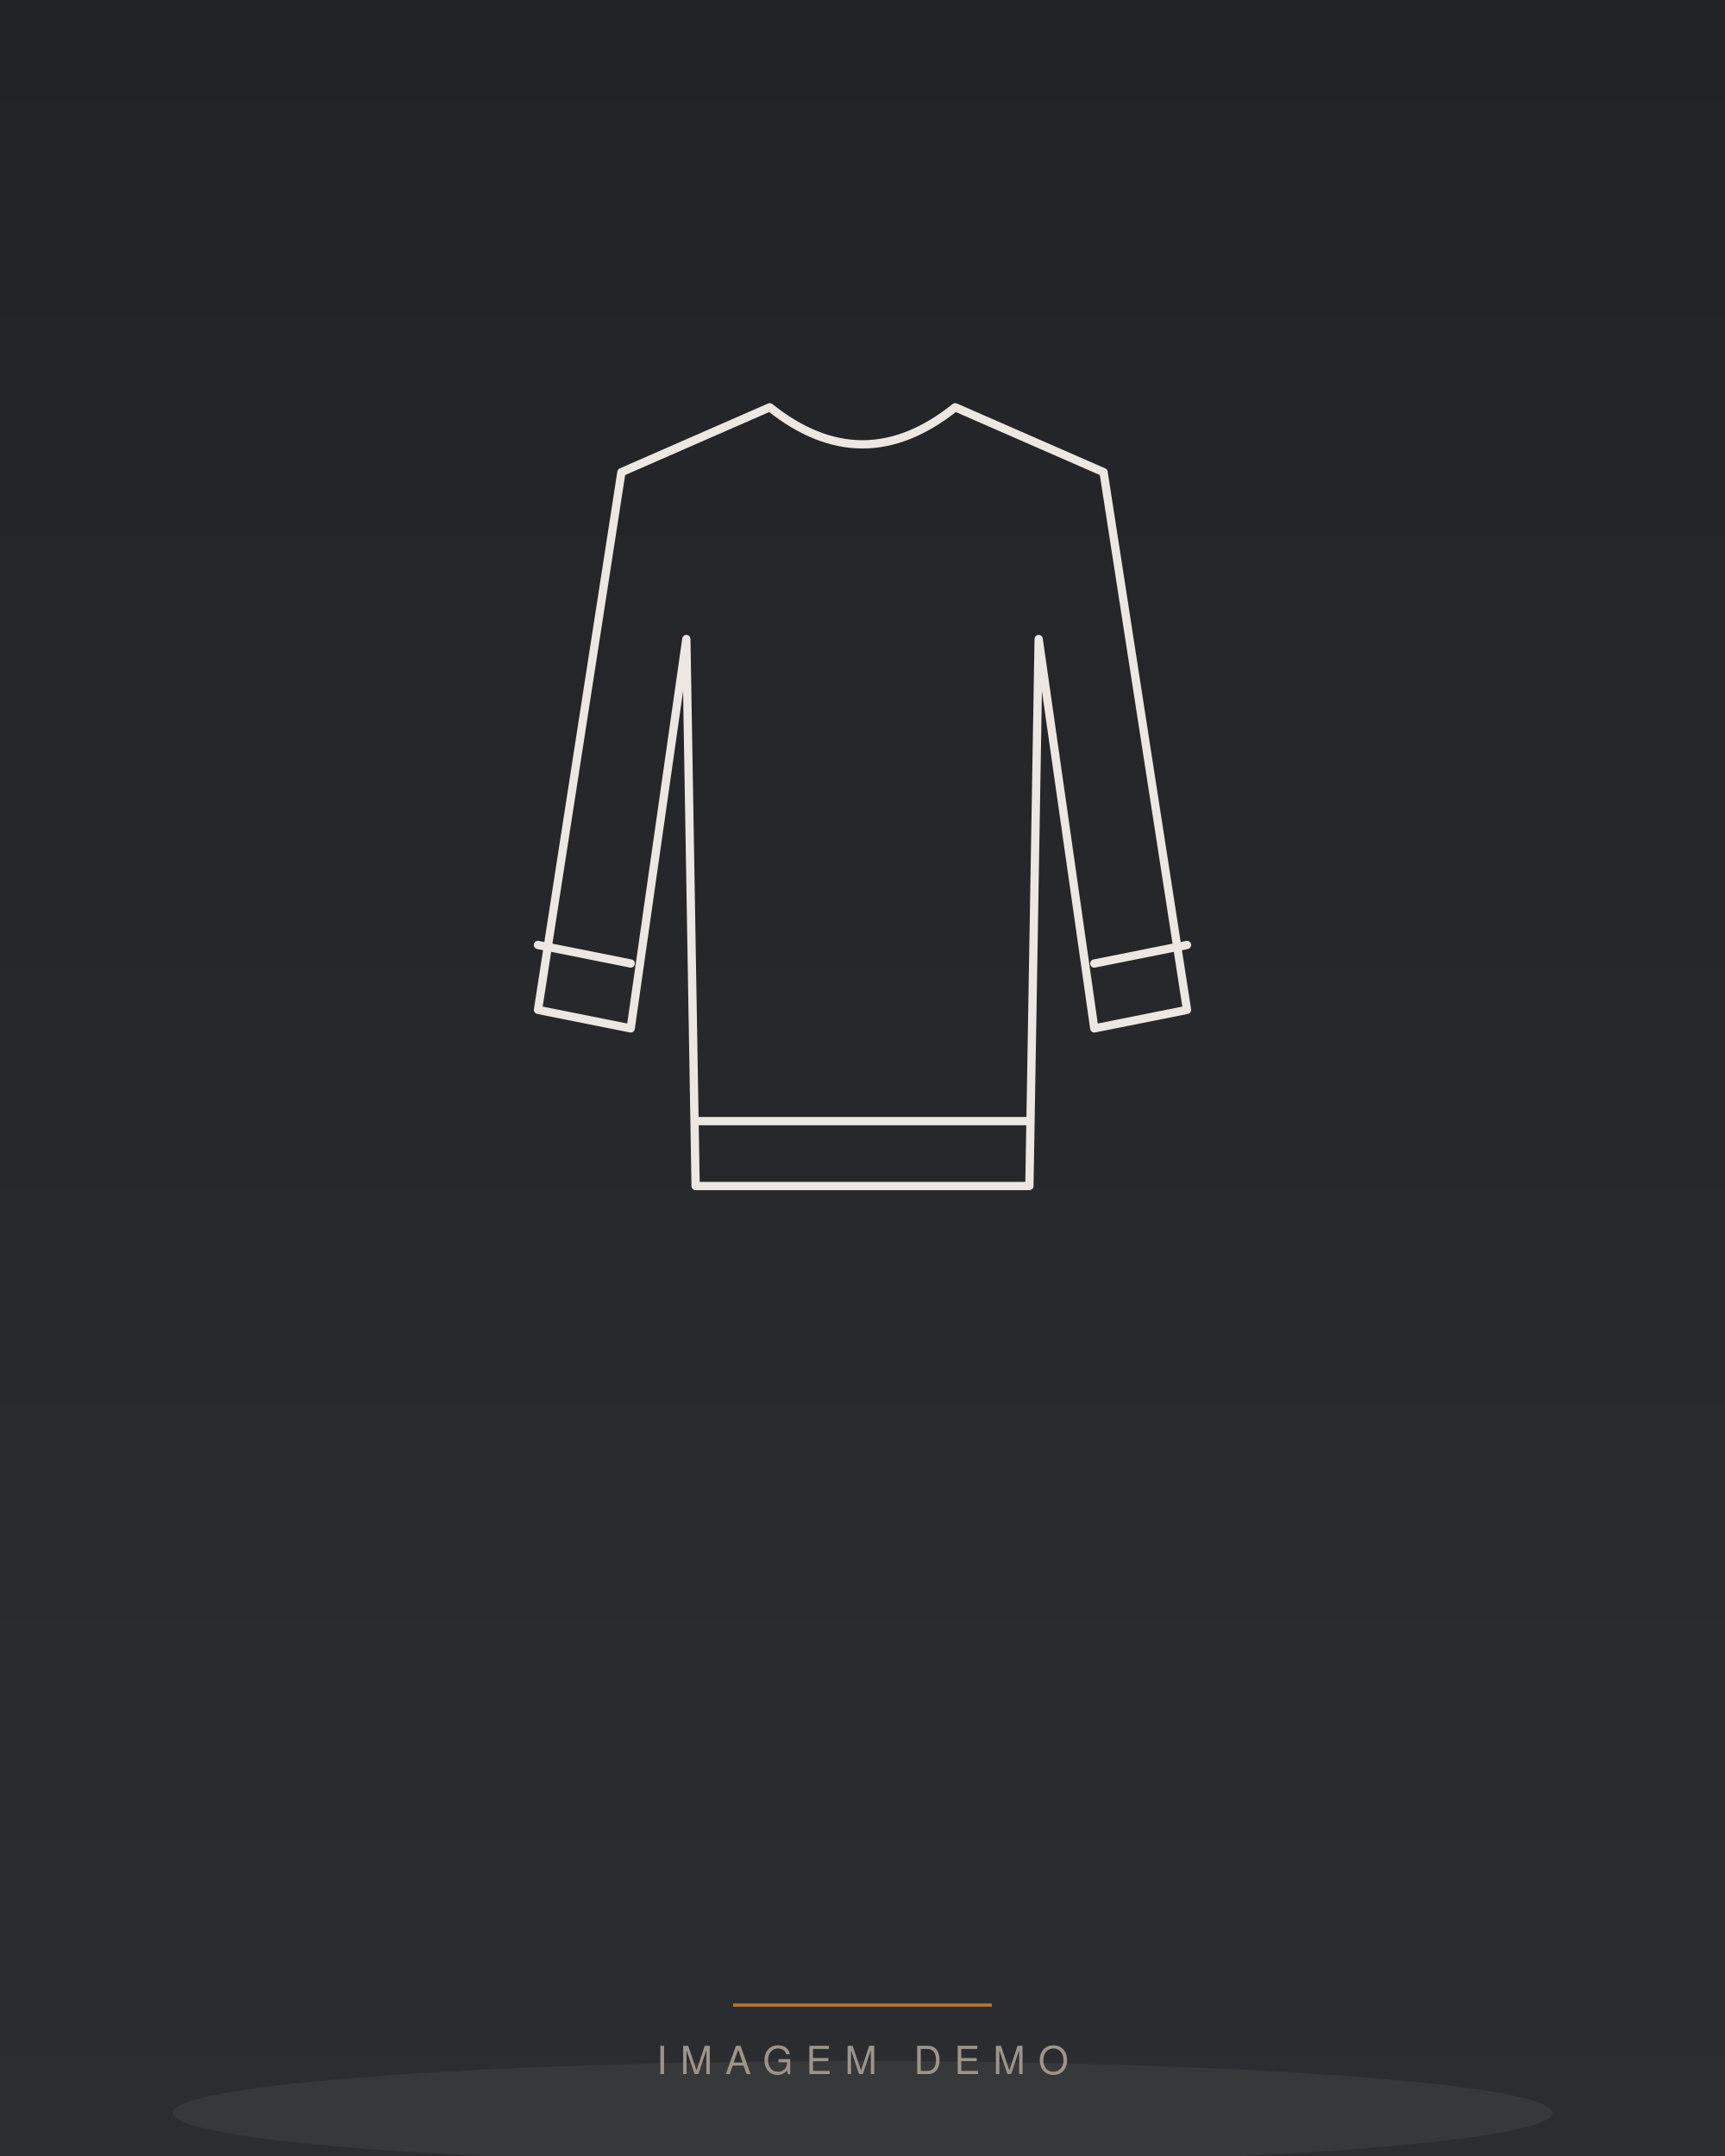
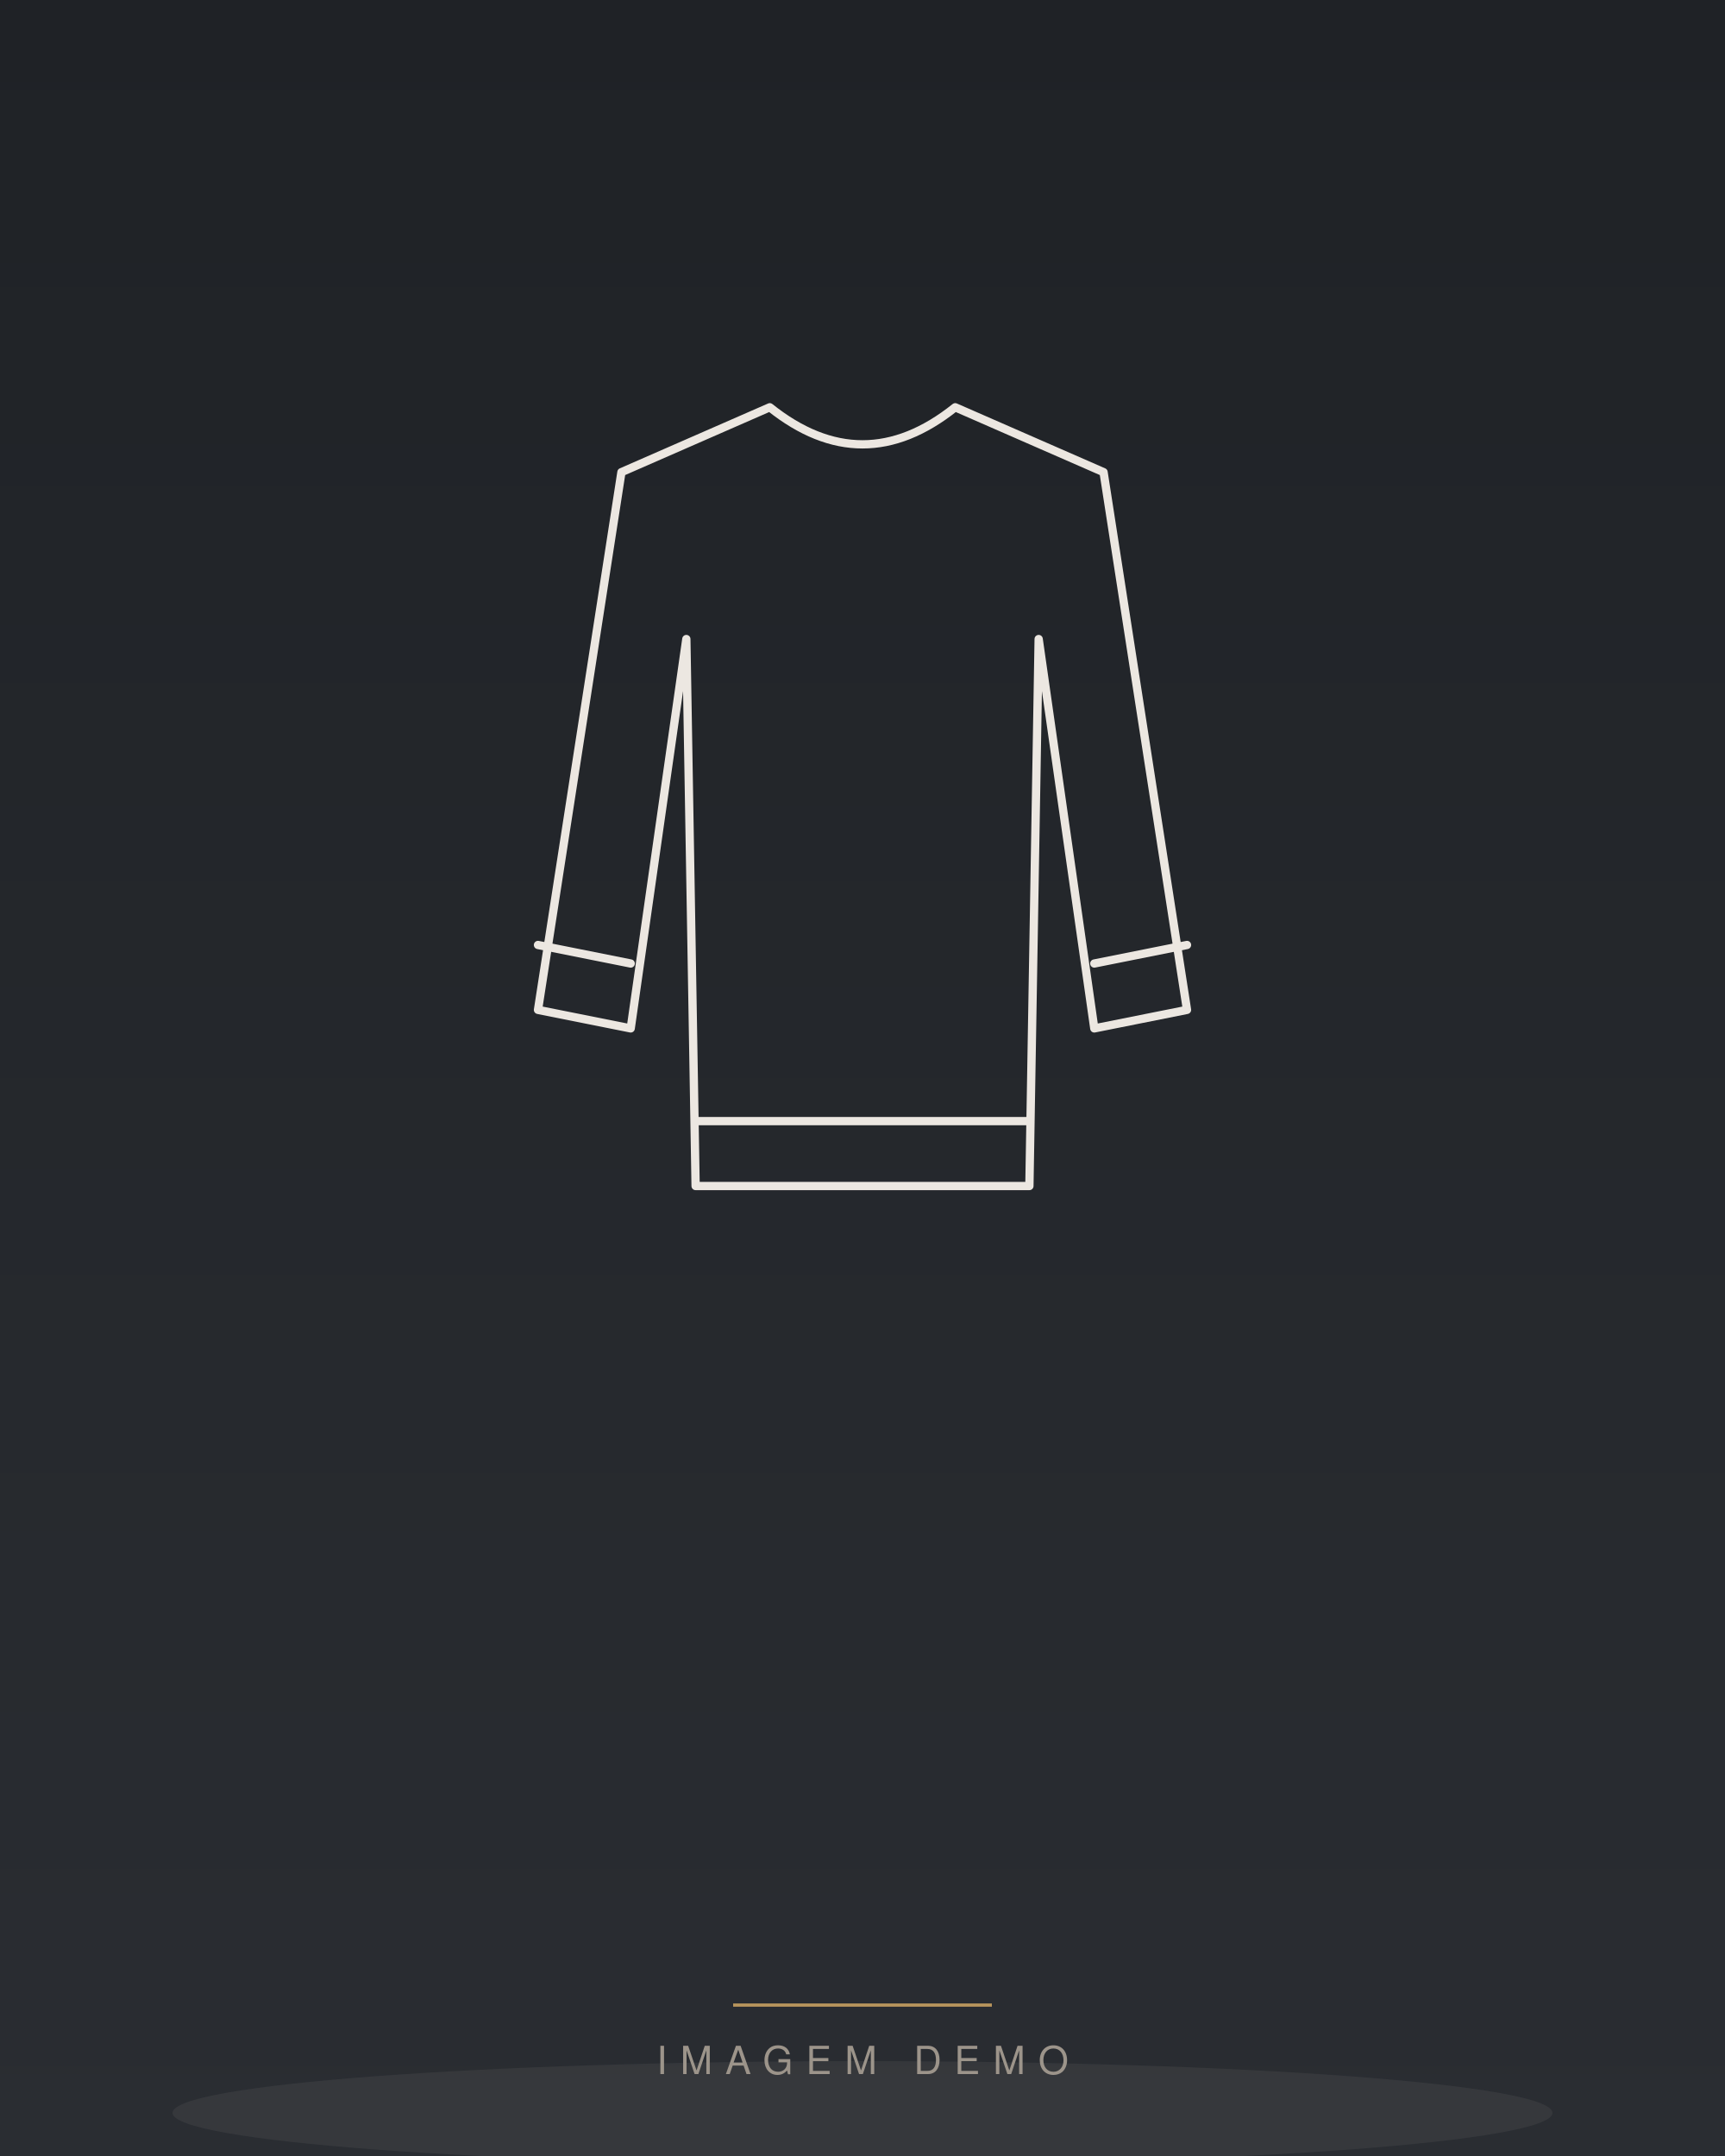
<svg xmlns="http://www.w3.org/2000/svg" viewBox="0 0 800 1000" width="800" height="1000">
  <defs>
    <linearGradient id="g" x1="0" y1="0" x2="0" y2="1">
-       <stop offset="0" stop-color="#222326" />
-       <stop offset="1" stop-color="#2C2D30" />
+       <stop offset="0" stop-color="#1F2226" />
+       <stop offset="1" stop-color="#2A2D32" />
    </linearGradient>
  </defs>
  <rect width="800" height="1000" fill="url(#g)" />
  <ellipse cx="400" cy="980" rx="320" ry="24" fill="#ECE7E1" opacity="0.06" />
  <g transform="translate(185 90) scale(2.15)" fill="none" stroke="#ECE7E1" stroke-width="1.786" stroke-linecap="round" stroke-linejoin="round">
    <path d="M80 46 Q100 62 120 46 L152 60 L170 176 L150 180 L138 96 L136 214 L64 214 L62 96 L50 180 L30 176 L48 60 Z" />
    <path d="M64 200 L136 200" />
    <path d="M150 166 L170 162 M30 162 L50 166" />
  </g>
-   <line x1="340" y1="930" x2="460" y2="930" stroke="#B87333" stroke-width="1.5" />
+   <line x1="340" y1="930" x2="460" y2="930" stroke="#B8955C" stroke-width="1.5" />
  <text x="400" y="962" text-anchor="middle" font-family="Helvetica, Arial, sans-serif" font-size="18" letter-spacing="6" fill="#9C948A">IMAGEM DEMO</text>
</svg>
